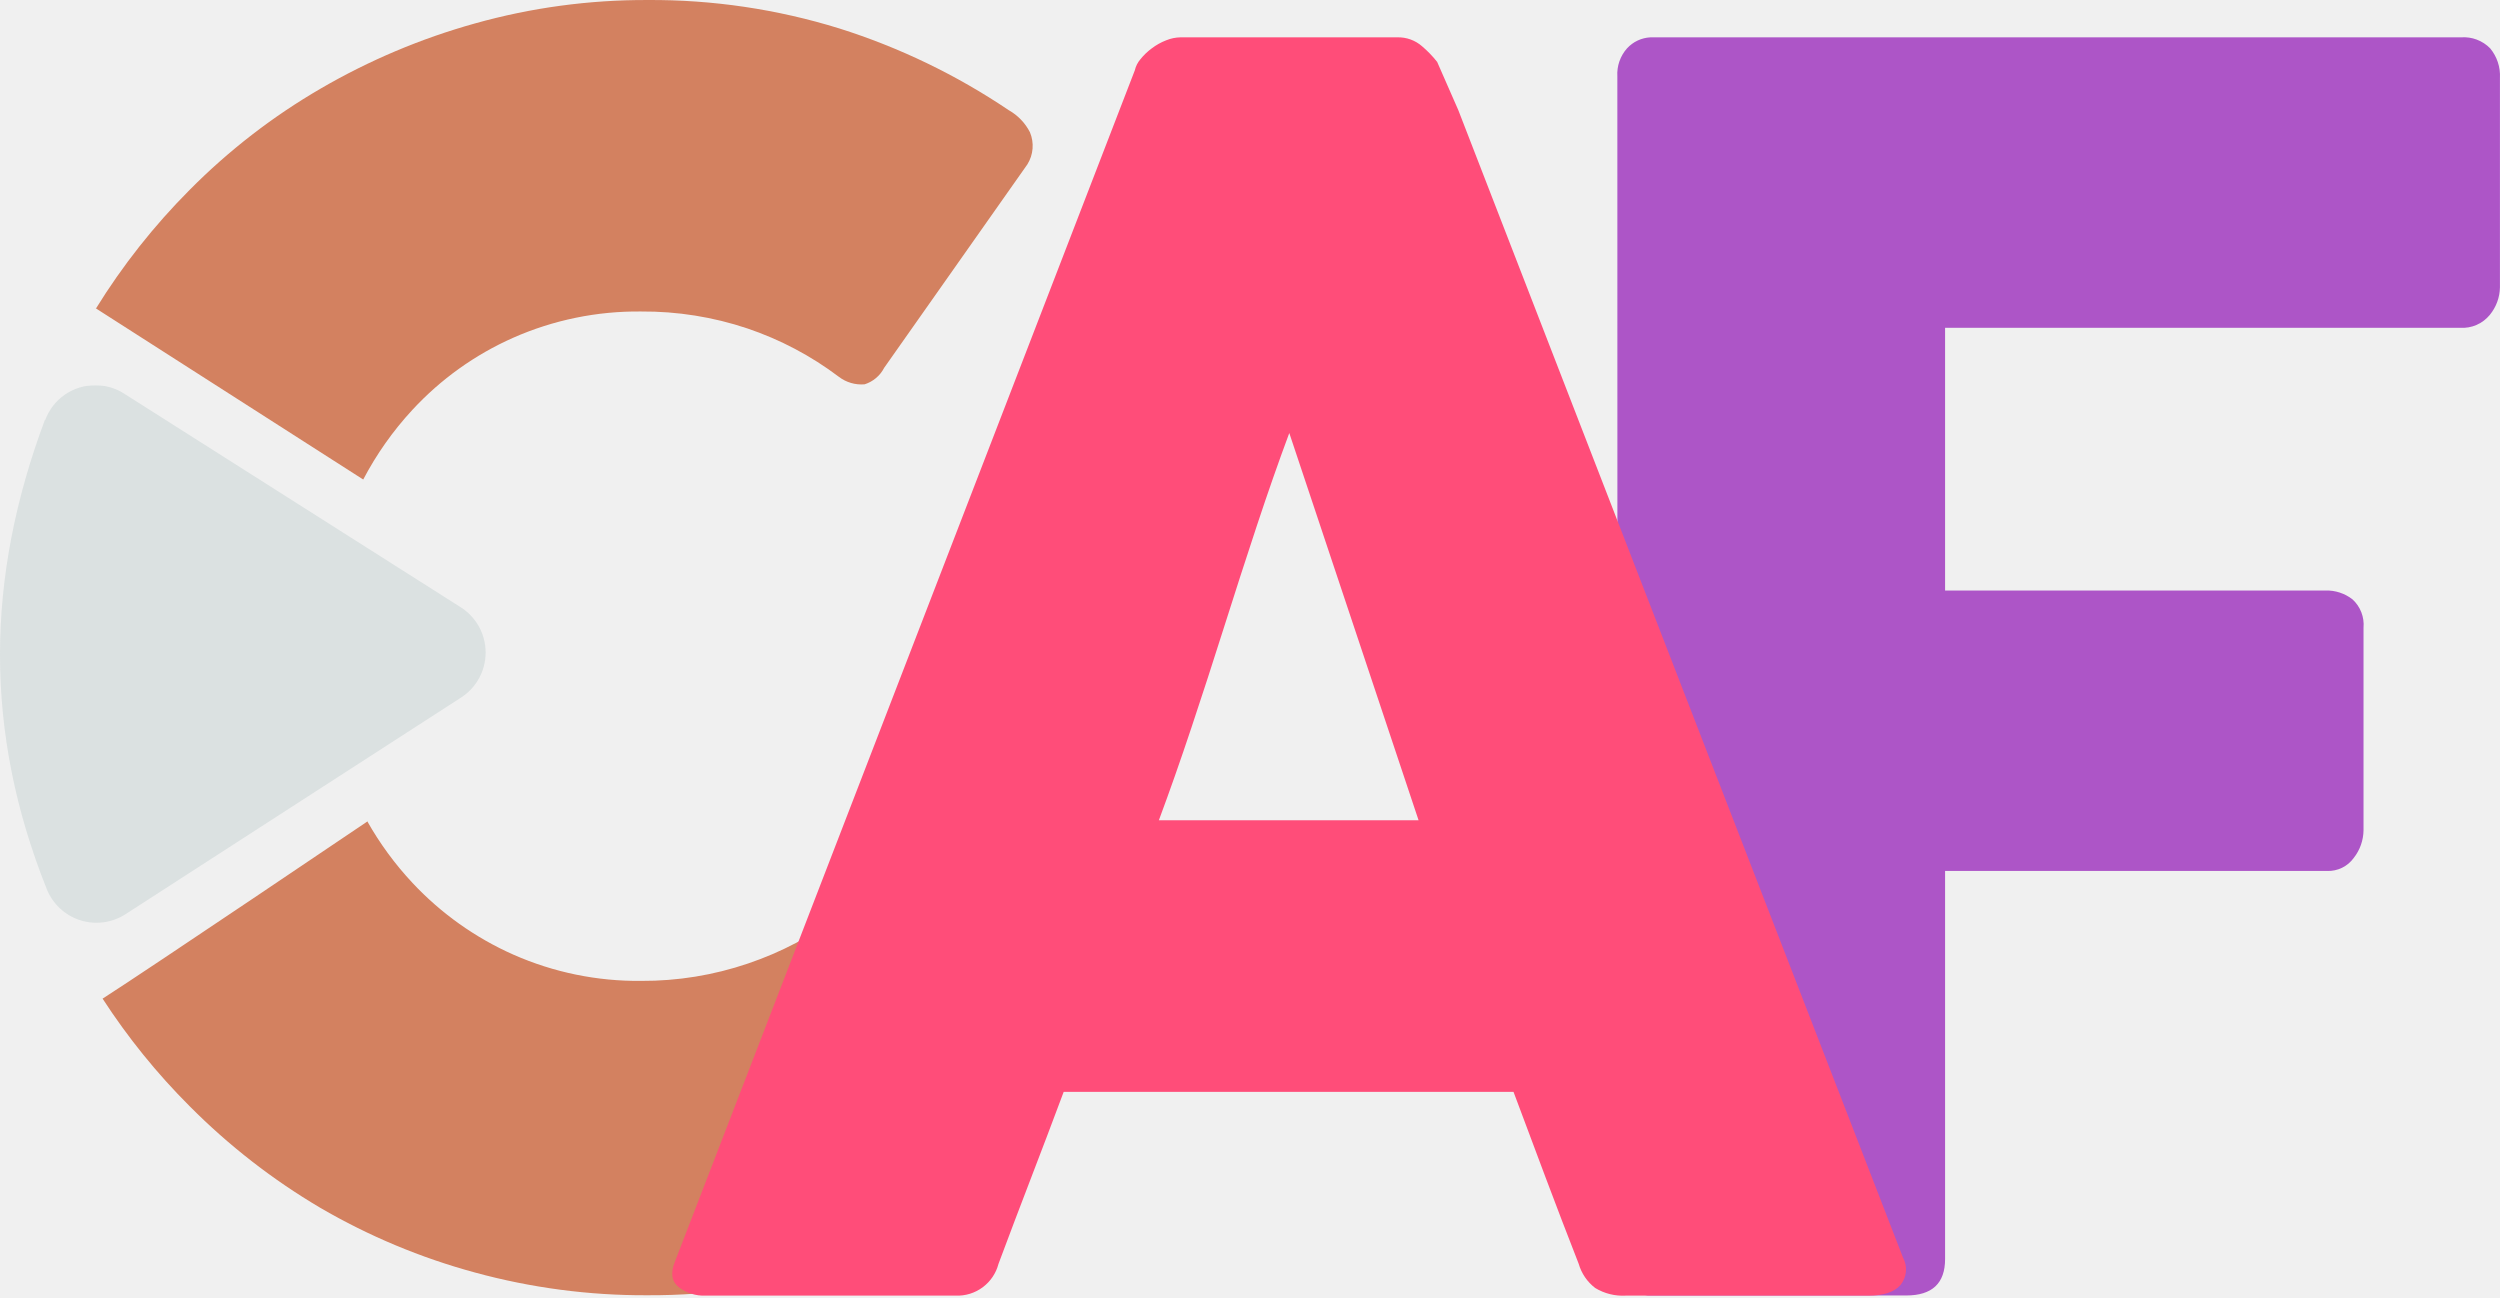
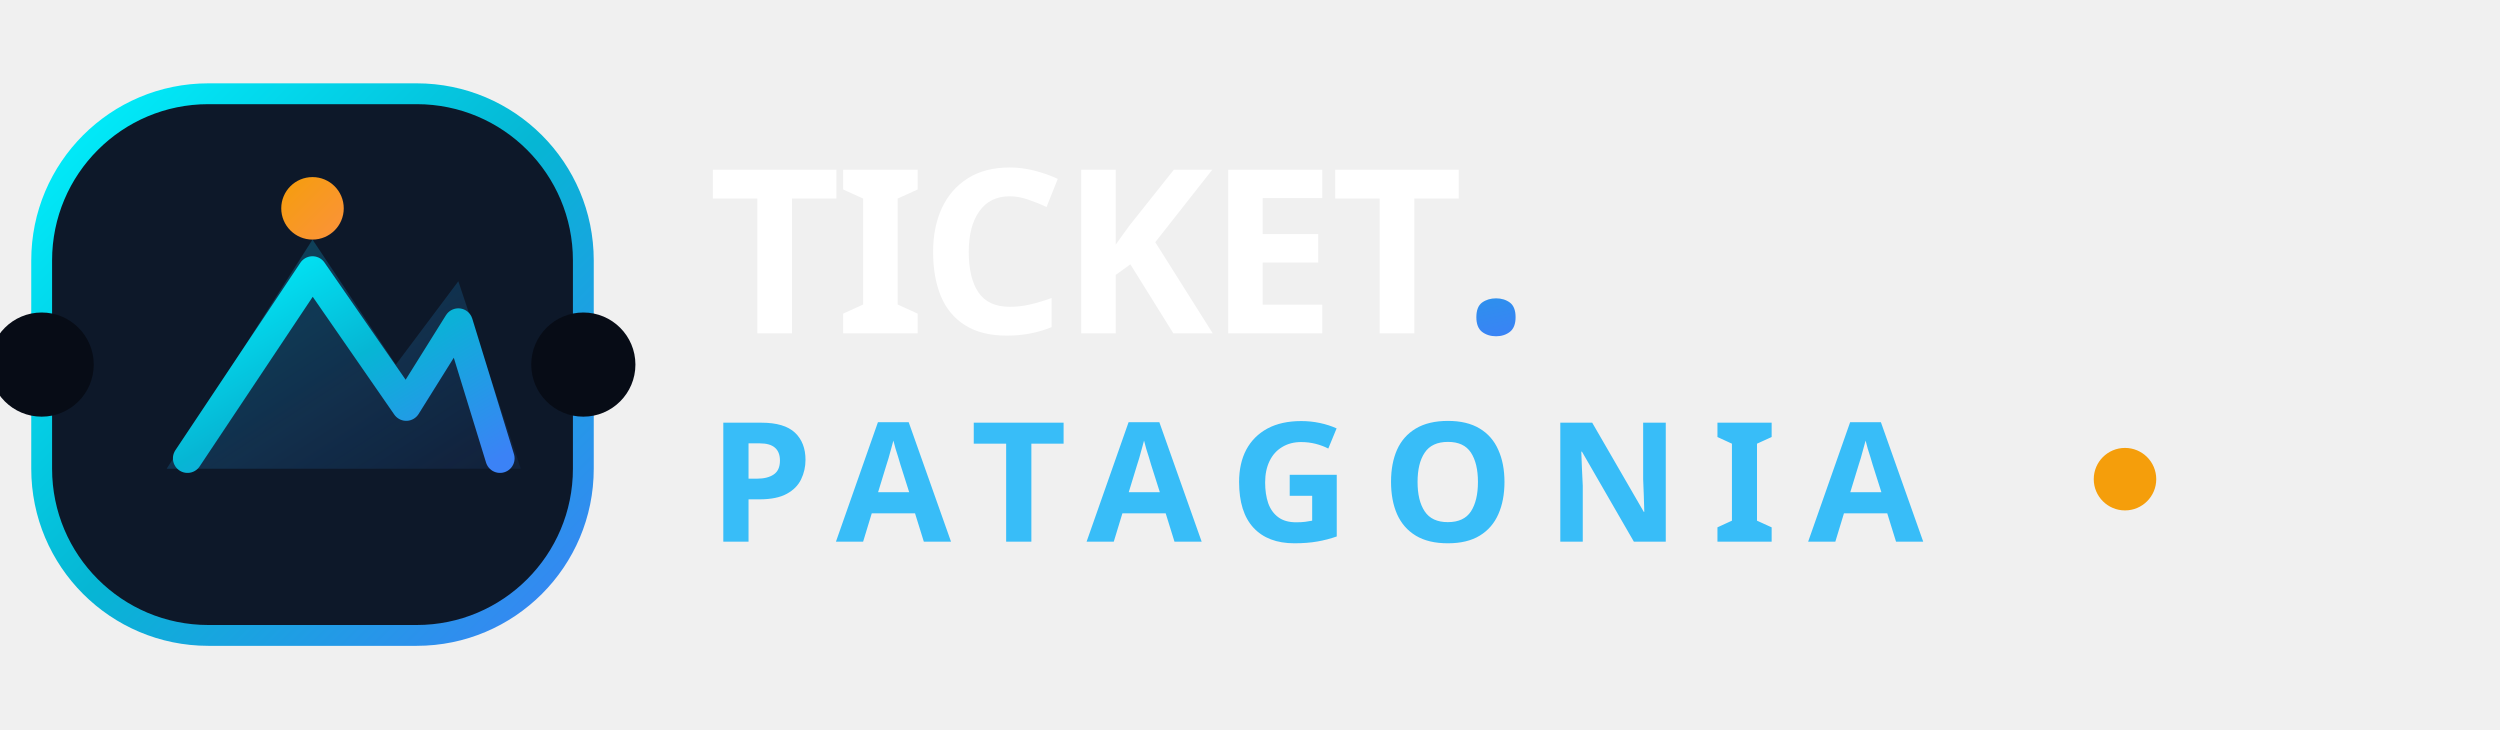
- <svg xmlns="http://www.w3.org/2000/svg" width="239" height="124" viewBox="0 0 239 124" fill="none">
-   <path d="M9.163 29.511C11.708 25.39 14.719 21.577 18.137 18.146C21.865 14.385 26.072 11.132 30.65 8.472C35.289 5.771 40.254 3.675 45.425 2.235C50.788 0.733 56.333 -0.018 61.903 0.001C68.12 -0.038 74.306 0.879 80.244 2.721C85.987 4.534 91.439 7.164 96.432 10.531C97.301 11.02 98.007 11.754 98.462 12.642C98.67 13.137 98.756 13.674 98.713 14.209C98.671 14.745 98.5 15.261 98.215 15.717L84.528 35.16C84.336 35.534 84.072 35.866 83.751 36.137C83.43 36.409 83.058 36.614 82.658 36.741C81.772 36.817 80.89 36.558 80.186 36.016C77.537 34.018 74.586 32.458 71.443 31.396C68.172 30.301 64.743 29.755 61.294 29.779C57.085 29.732 52.914 30.588 49.064 32.288C45.417 33.904 42.138 36.249 39.429 39.178C37.574 41.182 35.992 43.423 34.724 45.843L9.155 29.474M35.094 78.485C36.301 80.629 37.762 82.621 39.444 84.417C42.165 87.321 45.441 89.65 49.078 91.263C52.929 92.964 57.099 93.819 61.308 93.773C64.777 93.789 68.224 93.228 71.508 92.112C74.681 91.042 77.662 89.47 80.338 87.456C81.038 86.938 81.897 86.682 82.767 86.731C83.574 86.951 84.268 87.469 84.71 88.181L98.556 108.11C99.15 109.3 99.23 110.298 98.795 111.106C98.326 111.959 97.624 112.663 96.773 113.136C91.708 116.533 86.187 119.192 80.374 121.034C74.389 122.916 68.148 123.858 61.874 123.826C56.308 123.85 50.764 123.118 45.395 121.65C40.219 120.245 35.249 118.165 30.614 115.464C26.059 112.774 21.867 109.513 18.137 105.761C15.007 102.633 12.215 99.183 9.808 95.47C14.426 92.511 35.138 78.521 35.138 78.521" fill="#D38160" />
-   <mask id="mask0_373_3473" style="mask-type:luminance" maskUnits="userSpaceOnUse" x="0" y="36" width="47" height="53">
-     <path d="M4.292 40.142C-1.37 55.263 -1.551 69.949 4.473 85.004C4.754 85.705 5.187 86.334 5.74 86.848C6.293 87.362 6.952 87.747 7.672 87.975C8.391 88.204 9.151 88.271 9.899 88.171C10.647 88.071 11.364 87.807 11.998 87.398L44.07 66.692C44.793 66.229 45.387 65.592 45.799 64.838C46.211 64.085 46.427 63.24 46.427 62.381C46.427 61.522 46.211 60.677 45.799 59.924C45.387 59.17 44.793 58.533 44.07 58.069L11.86 37.626C11.042 37.103 10.091 36.826 9.12 36.828C8.078 36.821 7.059 37.136 6.201 37.728C5.344 38.322 4.69 39.164 4.328 40.142" fill="white" />
-   </mask>
-   <g mask="url(#mask0_373_3473)">
-     <path d="M47.208 36.834H-1.552V89.145H47.208V36.834Z" fill="#DBE1E1" />
+ <svg xmlns="http://www.w3.org/2000/svg" width="240" height="70" viewBox="0 0 240 70" fill="none">
+   <defs>
+     <linearGradient id="tp-grad" x1="0%" y1="0%" x2="100%" y2="100%">
+       <stop offset="0%" stop-color="#00f2fe" />
+       <stop offset="50%" stop-color="#06b6d4" />
+       <stop offset="100%" stop-color="#3b82f6" />
+     </linearGradient>
+     <linearGradient id="tp-amber" x1="0%" y1="0%" x2="100%" y2="100%">
+       <stop offset="0%" stop-color="#f59e0b" />
+       <stop offset="100%" stop-color="#fb923c" />
+     </linearGradient>
+     <linearGradient id="tp-glow" x1="0%" y1="0%" x2="100%" y2="100%">
+       <stop offset="0%" stop-color="#06b6d4" stop-opacity="0.8" />
+       <stop offset="100%" stop-color="#3b82f6" stop-opacity="0.2" />
+     </linearGradient>
+   </defs>
+   <g transform="translate(4, 5)">
+     <rect x="0" y="4" width="52" height="52" rx="16" fill="#0d1829" stroke="url(#tp-grad)" stroke-width="2" />
+     <circle cx="0" cy="30" r="5" fill="#070c16" />
+     <circle cx="52" cy="30" r="5" fill="#070c16" />
+     <path d="M12 40 L26 18 L34 30 L40 22 L46 40 Z" fill="url(#tp-glow)" opacity="0.4" />
+     <path d="M14 39 L26 21 L35 34 L40 26 L44 39" stroke="url(#tp-grad)" stroke-width="2.8" stroke-linecap="round" stroke-linejoin="round" />
+     <circle cx="26" cy="15" r="3" fill="url(#tp-amber)" />
  </g>
-   <path d="M154.618 7.297C154.589 6.812 154.656 6.326 154.815 5.867C154.974 5.408 155.223 4.984 155.545 4.621C156.122 3.993 156.92 3.616 157.771 3.57H235.268C235.782 3.531 236.298 3.605 236.78 3.786C237.262 3.968 237.699 4.253 238.059 4.621C238.716 5.413 239.05 6.423 238.994 7.45V27.48C238.976 28.44 238.633 29.365 238.023 30.106C237.683 30.522 237.248 30.851 236.755 31.065C236.262 31.28 235.725 31.373 235.188 31.338H185.95V56.453H222.313C223.249 56.425 224.164 56.725 224.901 57.301C225.273 57.642 225.562 58.064 225.744 58.535C225.927 59.005 225.998 59.511 225.953 60.014V79.377C225.941 80.333 225.615 81.258 225.025 82.01C224.735 82.413 224.351 82.738 223.906 82.957C223.461 83.176 222.968 83.281 222.473 83.264H185.95V120.367C185.95 122.688 184.71 123.848 182.231 123.848H157.532C155.599 123.582 154.632 122.448 154.632 120.447L154.618 7.297Z" fill="#ad55c7" />
-   <path d="M108.488 6.724C108.578 6.336 108.759 5.975 109.018 5.672C109.335 5.275 109.703 4.921 110.112 4.62C110.533 4.301 110.997 4.042 111.49 3.852C111.925 3.673 112.39 3.577 112.86 3.569H133.593C134.455 3.548 135.293 3.851 135.942 4.417C136.474 4.868 136.96 5.371 137.392 5.919L139.415 10.531L181.926 120.221C182.151 120.633 182.249 121.103 182.206 121.57C182.163 122.038 181.983 122.482 181.687 122.846C181.092 123.528 180.07 123.862 178.606 123.862H155.407C154.39 123.917 153.379 123.664 152.507 123.136C151.746 122.558 151.192 121.749 150.927 120.83C149.849 118.074 148.798 115.333 147.773 112.606C146.749 109.879 145.722 107.138 144.692 104.382H101.688C100.659 107.138 99.62 109.879 98.571 112.606C97.522 115.333 96.483 118.074 95.454 120.83C95.22 121.727 94.686 122.517 93.94 123.069C93.195 123.62 92.284 123.9 91.358 123.862H67.435C66.515 123.897 65.613 123.61 64.883 123.049C64.209 122.513 64.085 121.701 64.52 120.62L108.488 6.724ZM123.256 41.397C122.231 44.152 121.192 47.123 120.138 50.309C119.085 53.496 118.046 56.708 117.021 59.948C115.997 63.187 114.957 66.388 113.904 69.55C112.85 72.712 111.811 75.668 110.787 78.419H135.616L123.256 41.397Z" fill="#ff4d79" />
+   <text x="68" y="32" font-family="'Plus Jakarta Sans', 'Poppins', sans-serif" font-weight="900" font-size="22" letter-spacing="-0.5" fill="#ffffff">
+     TICKET<tspan fill="url(#tp-grad)">.</tspan>
+   </text>
+   <text x="68" y="52" font-family="'Plus Jakarta Sans', 'Poppins', sans-serif" font-weight="800" font-size="16" letter-spacing="3" fill="#38bdf8">
+     PATAGONIA
+   </text>
+   <circle cx="204" cy="46" r="3" fill="#f59e0b" />
</svg>
